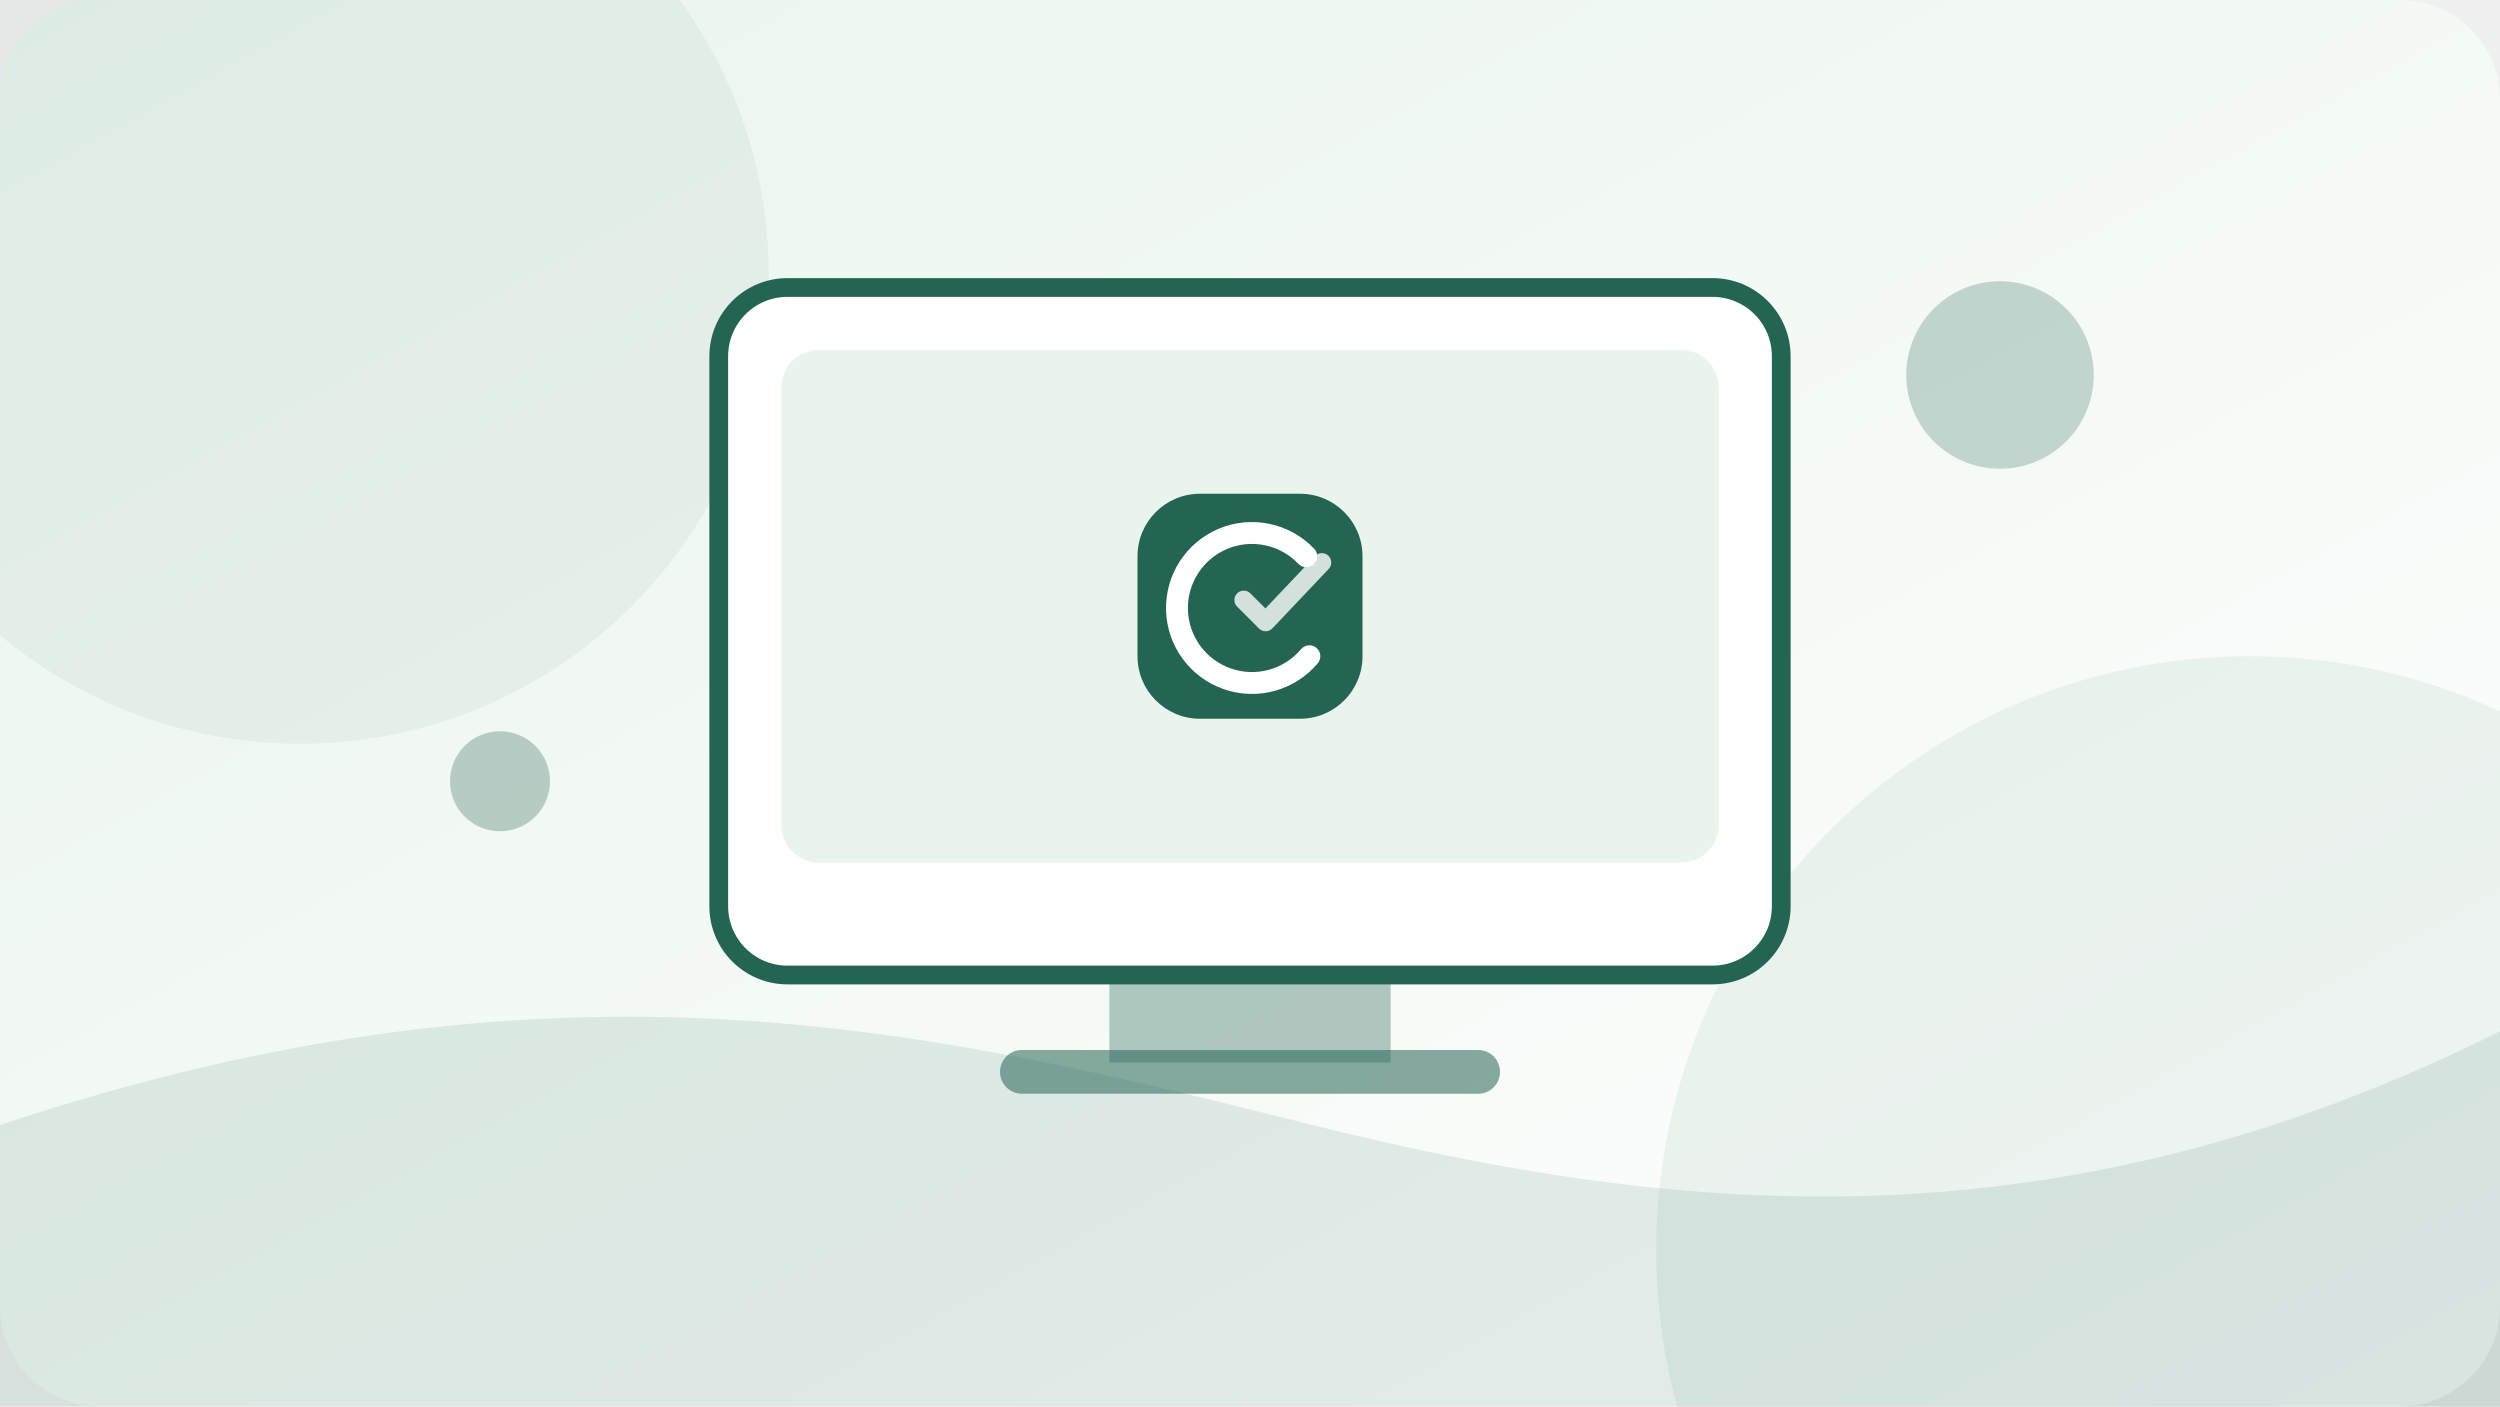
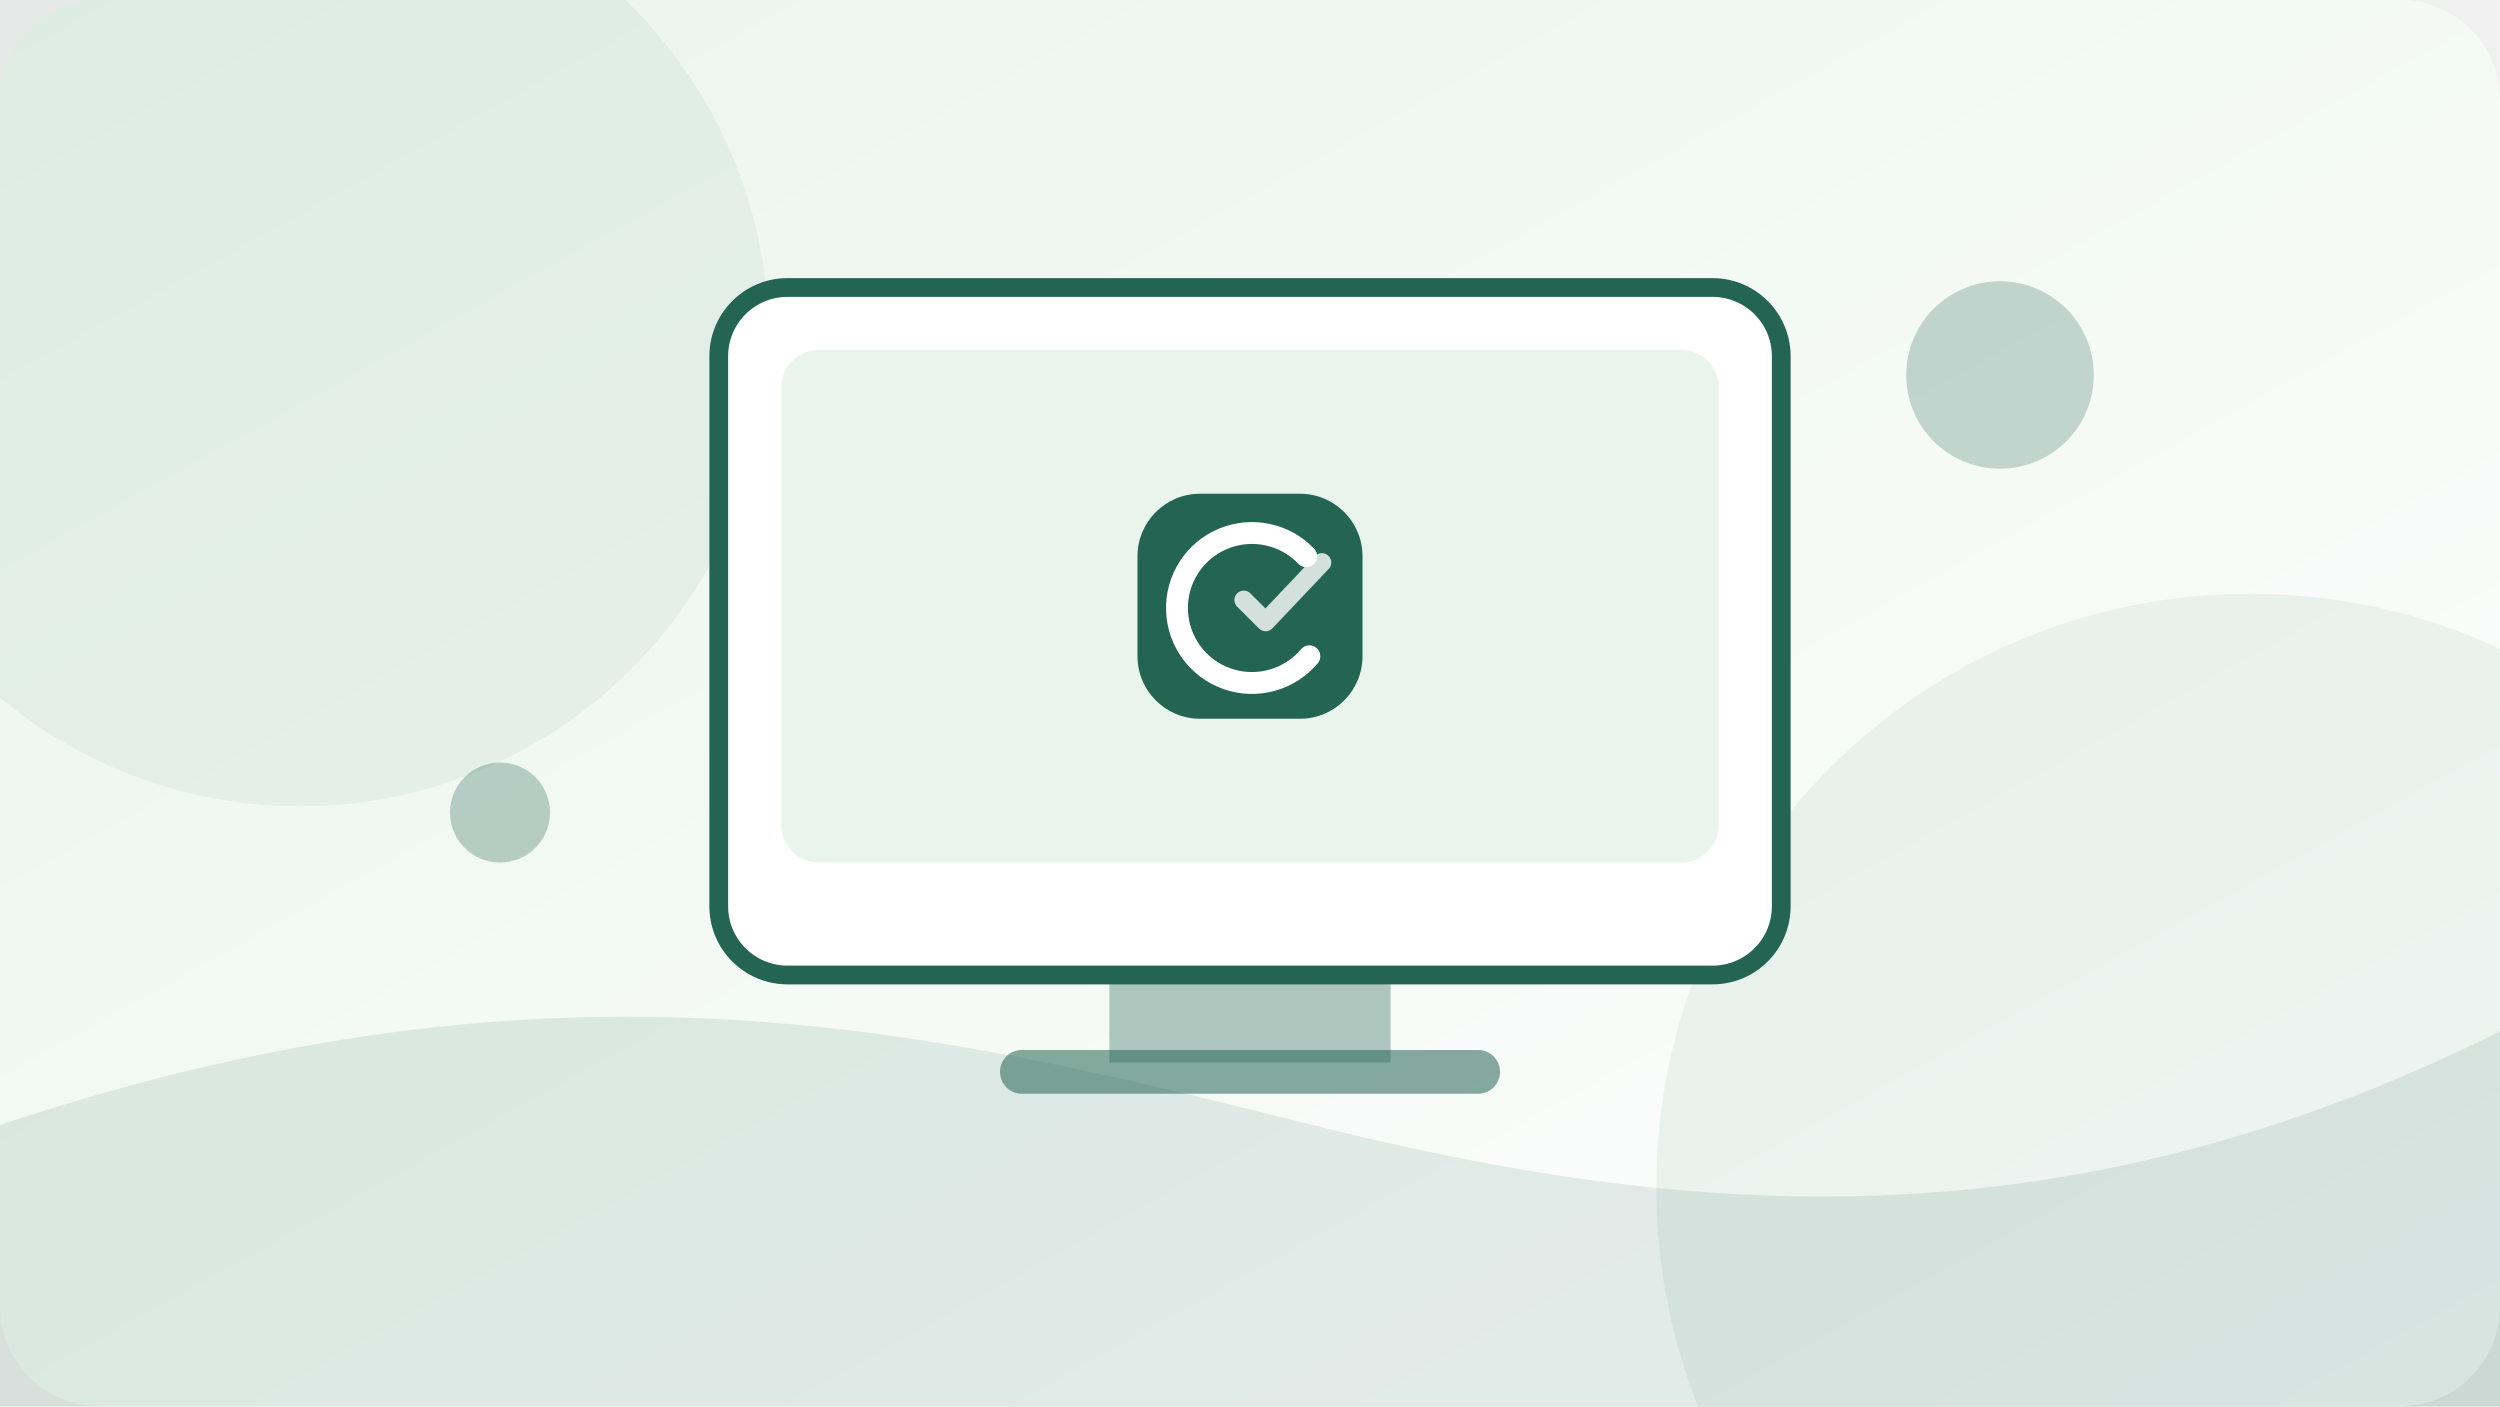
<svg xmlns="http://www.w3.org/2000/svg" width="800" height="450" viewBox="0 0 800 450">
  <defs>
    <linearGradient id="bg" x1="0" y1="0" x2="1" y2="1">
      <stop offset="0" stop-color="#e9f4ec" />
      <stop offset="1" stop-color="#ffffff" />
    </linearGradient>
  </defs>
  <rect width="800" height="450" rx="32" fill="url(#bg)" />
-   <circle cx="96" cy="88" r="150" fill="#246452" opacity=".06" />
-   <circle cx="720" cy="400" r="190" fill="#246452" opacity=".07" />
-   <path d="M0 360 C180 300 300 330 420 360 S660 400 800 330 V450 H0Z" fill="#246452" opacity=".12" />
+   <circle cx="96.0" cy="108.0" r="150" fill="#246452" opacity=".06" />
+   <circle cx="720.0" cy="380.0" r="190" fill="#246452" opacity=".07" />
+   <path d="M0 360 C180 300.0 300 330 420 360 S660 400 800 330 V450 H0Z" fill="#246452" opacity=".12" />
  <rect x="230" y="92" width="340" height="220" rx="22" fill="#ffffff" stroke="#246452" stroke-width="6" />
  <rect x="250" y="112" width="300" height="164" rx="12" fill="#e9f4ec" />
  <rect x="355" y="312" width="90" height="28" fill="#246452" opacity=".35" />
  <rect x="320" y="336" width="160" height="14" rx="7" fill="#246452" opacity=".55" />
-   <rect x="364" y="158" width="72" height="72" rx="20" fill="#246452" />
+   <rect x="364.0" y="158.0" width="72.0" height="72.0" rx="20.0" fill="#246452" />
  <path d="M418 178a24 24 0 1 0 1 32" fill="none" stroke="#fff" stroke-width="7" stroke-linecap="round" />
  <path d="M398 192l7 7 18-19" fill="none" stroke="#fff" stroke-width="6" stroke-linecap="round" stroke-linejoin="round" opacity=".8" />
-   <circle cx="640" cy="120" r="30" fill="#246452" opacity=".25" />
-   <circle cx="160" cy="250" r="16" fill="#246452" opacity=".3" />
+   <circle cx="640.0" cy="120" r="30" fill="#246452" opacity=".25" />
+   <circle cx="160" cy="260.0" r="16" fill="#246452" opacity=".3" />
</svg>
